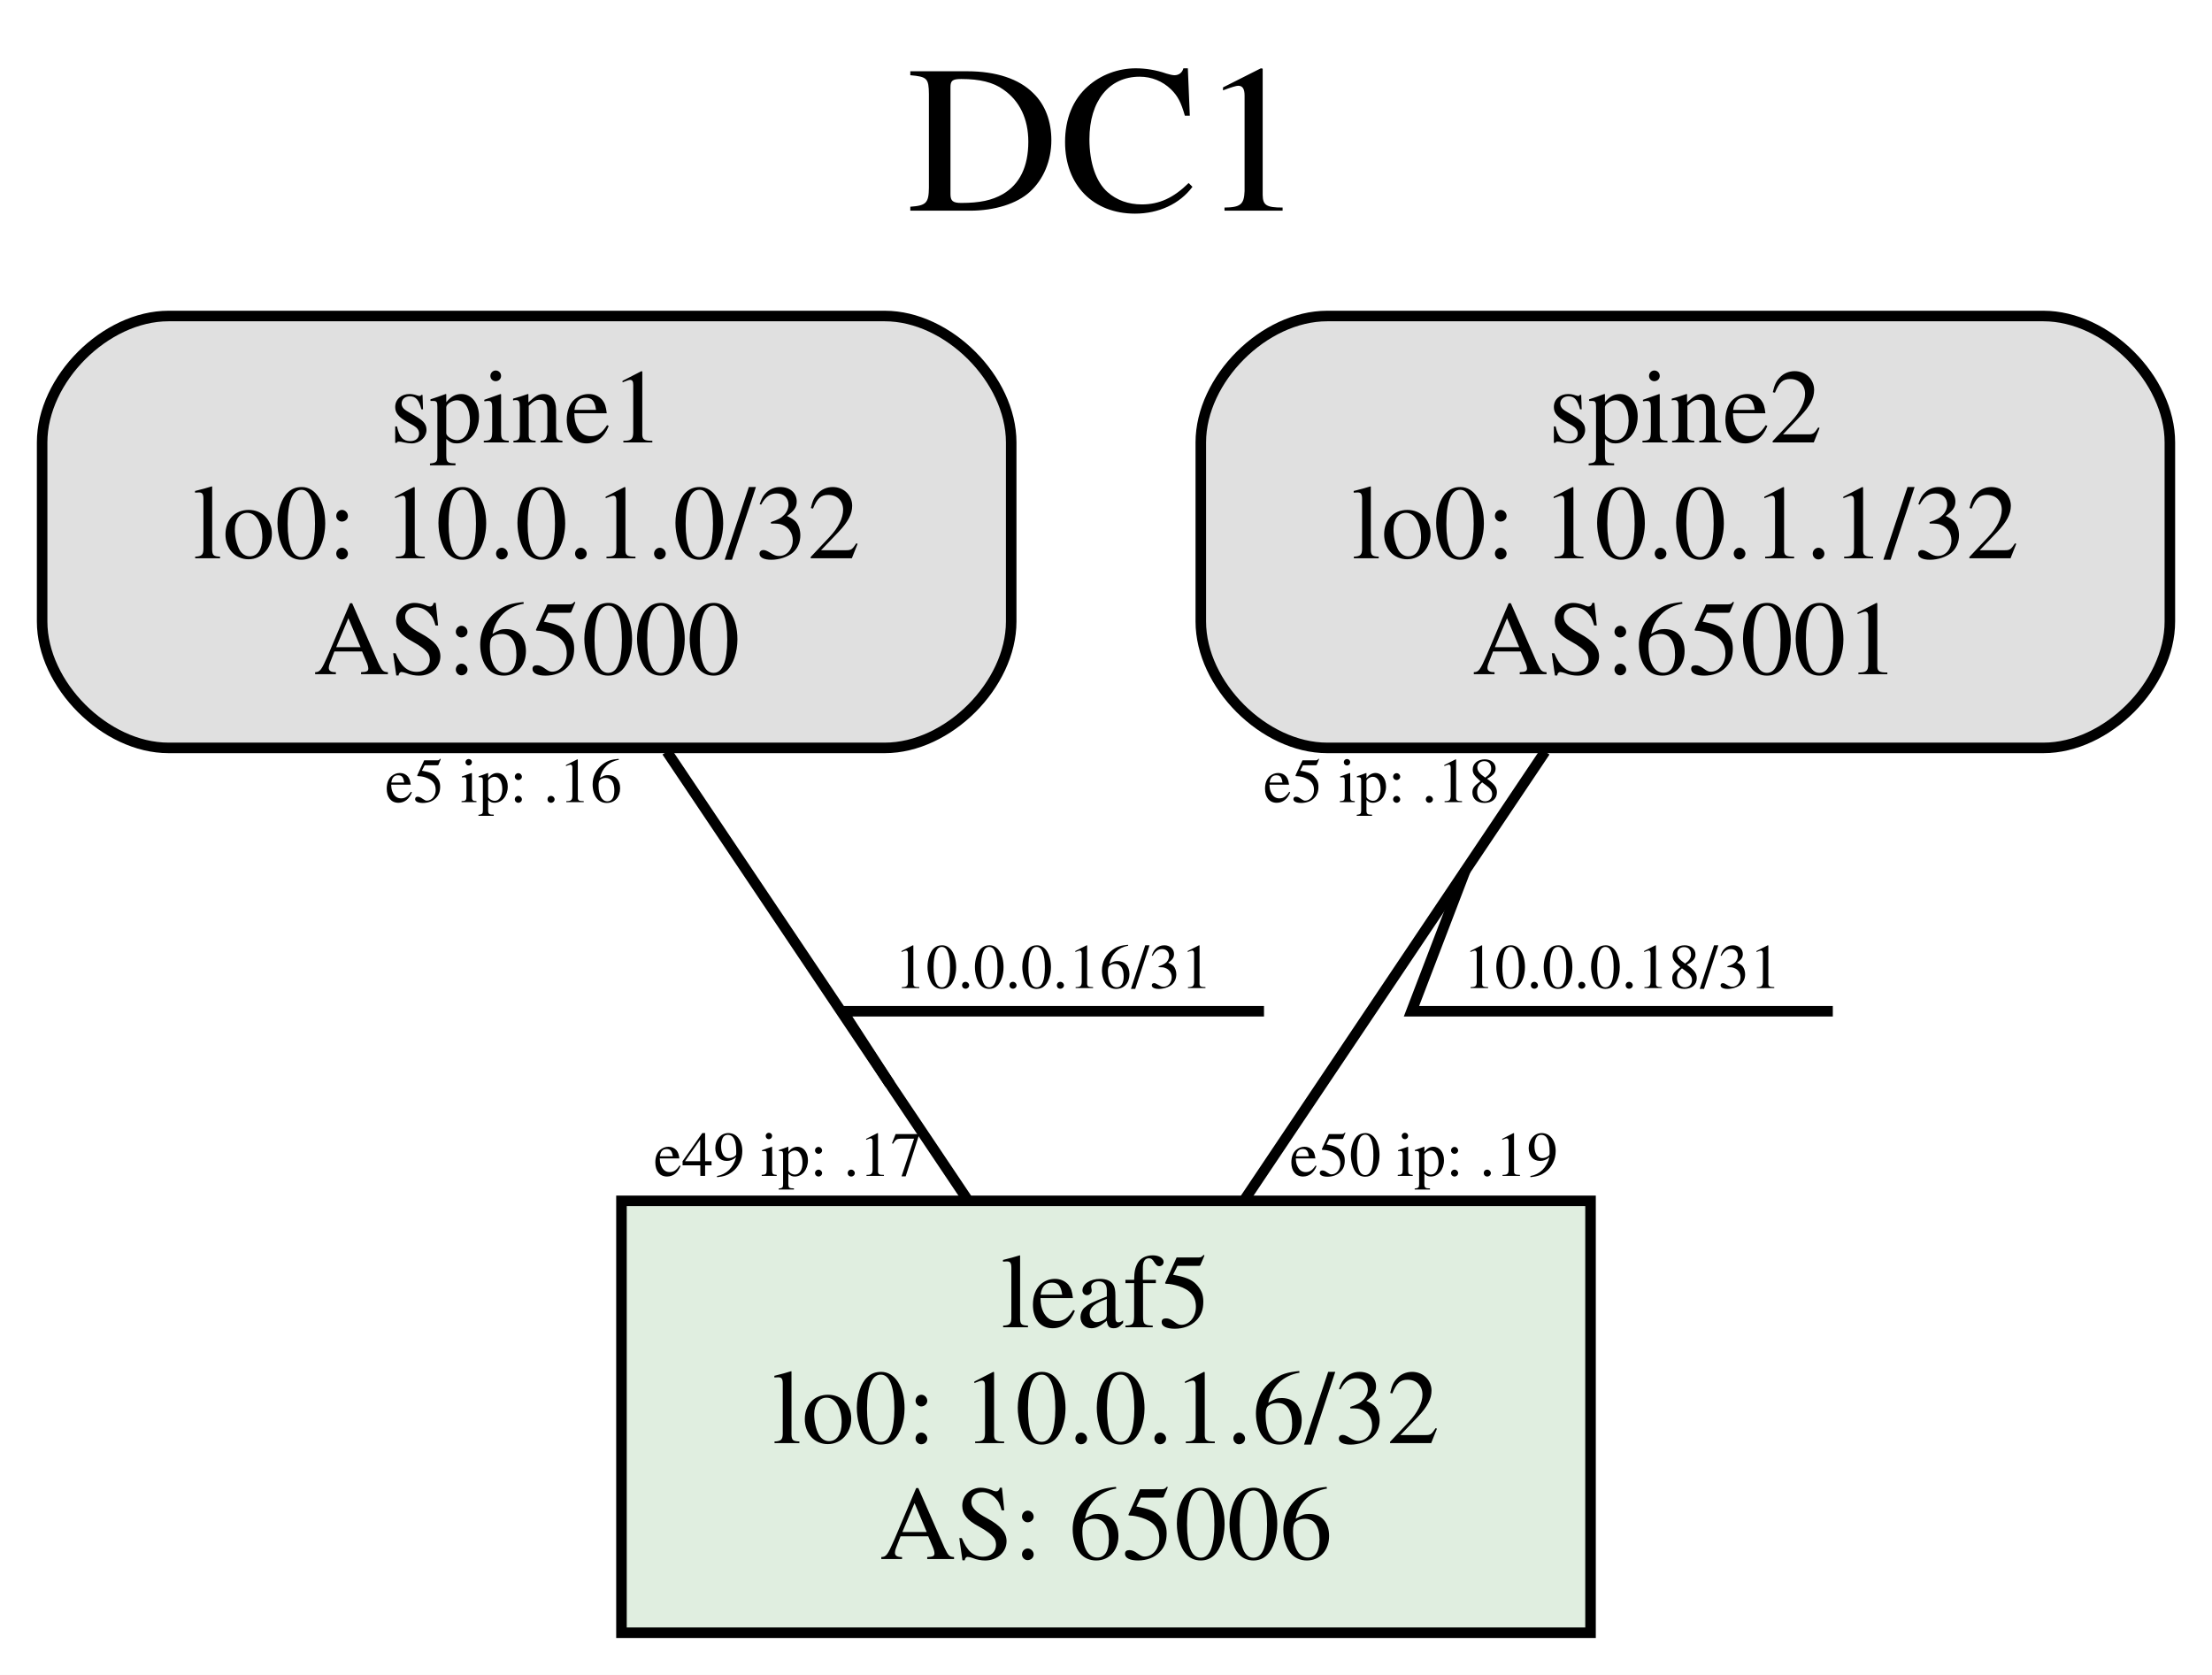
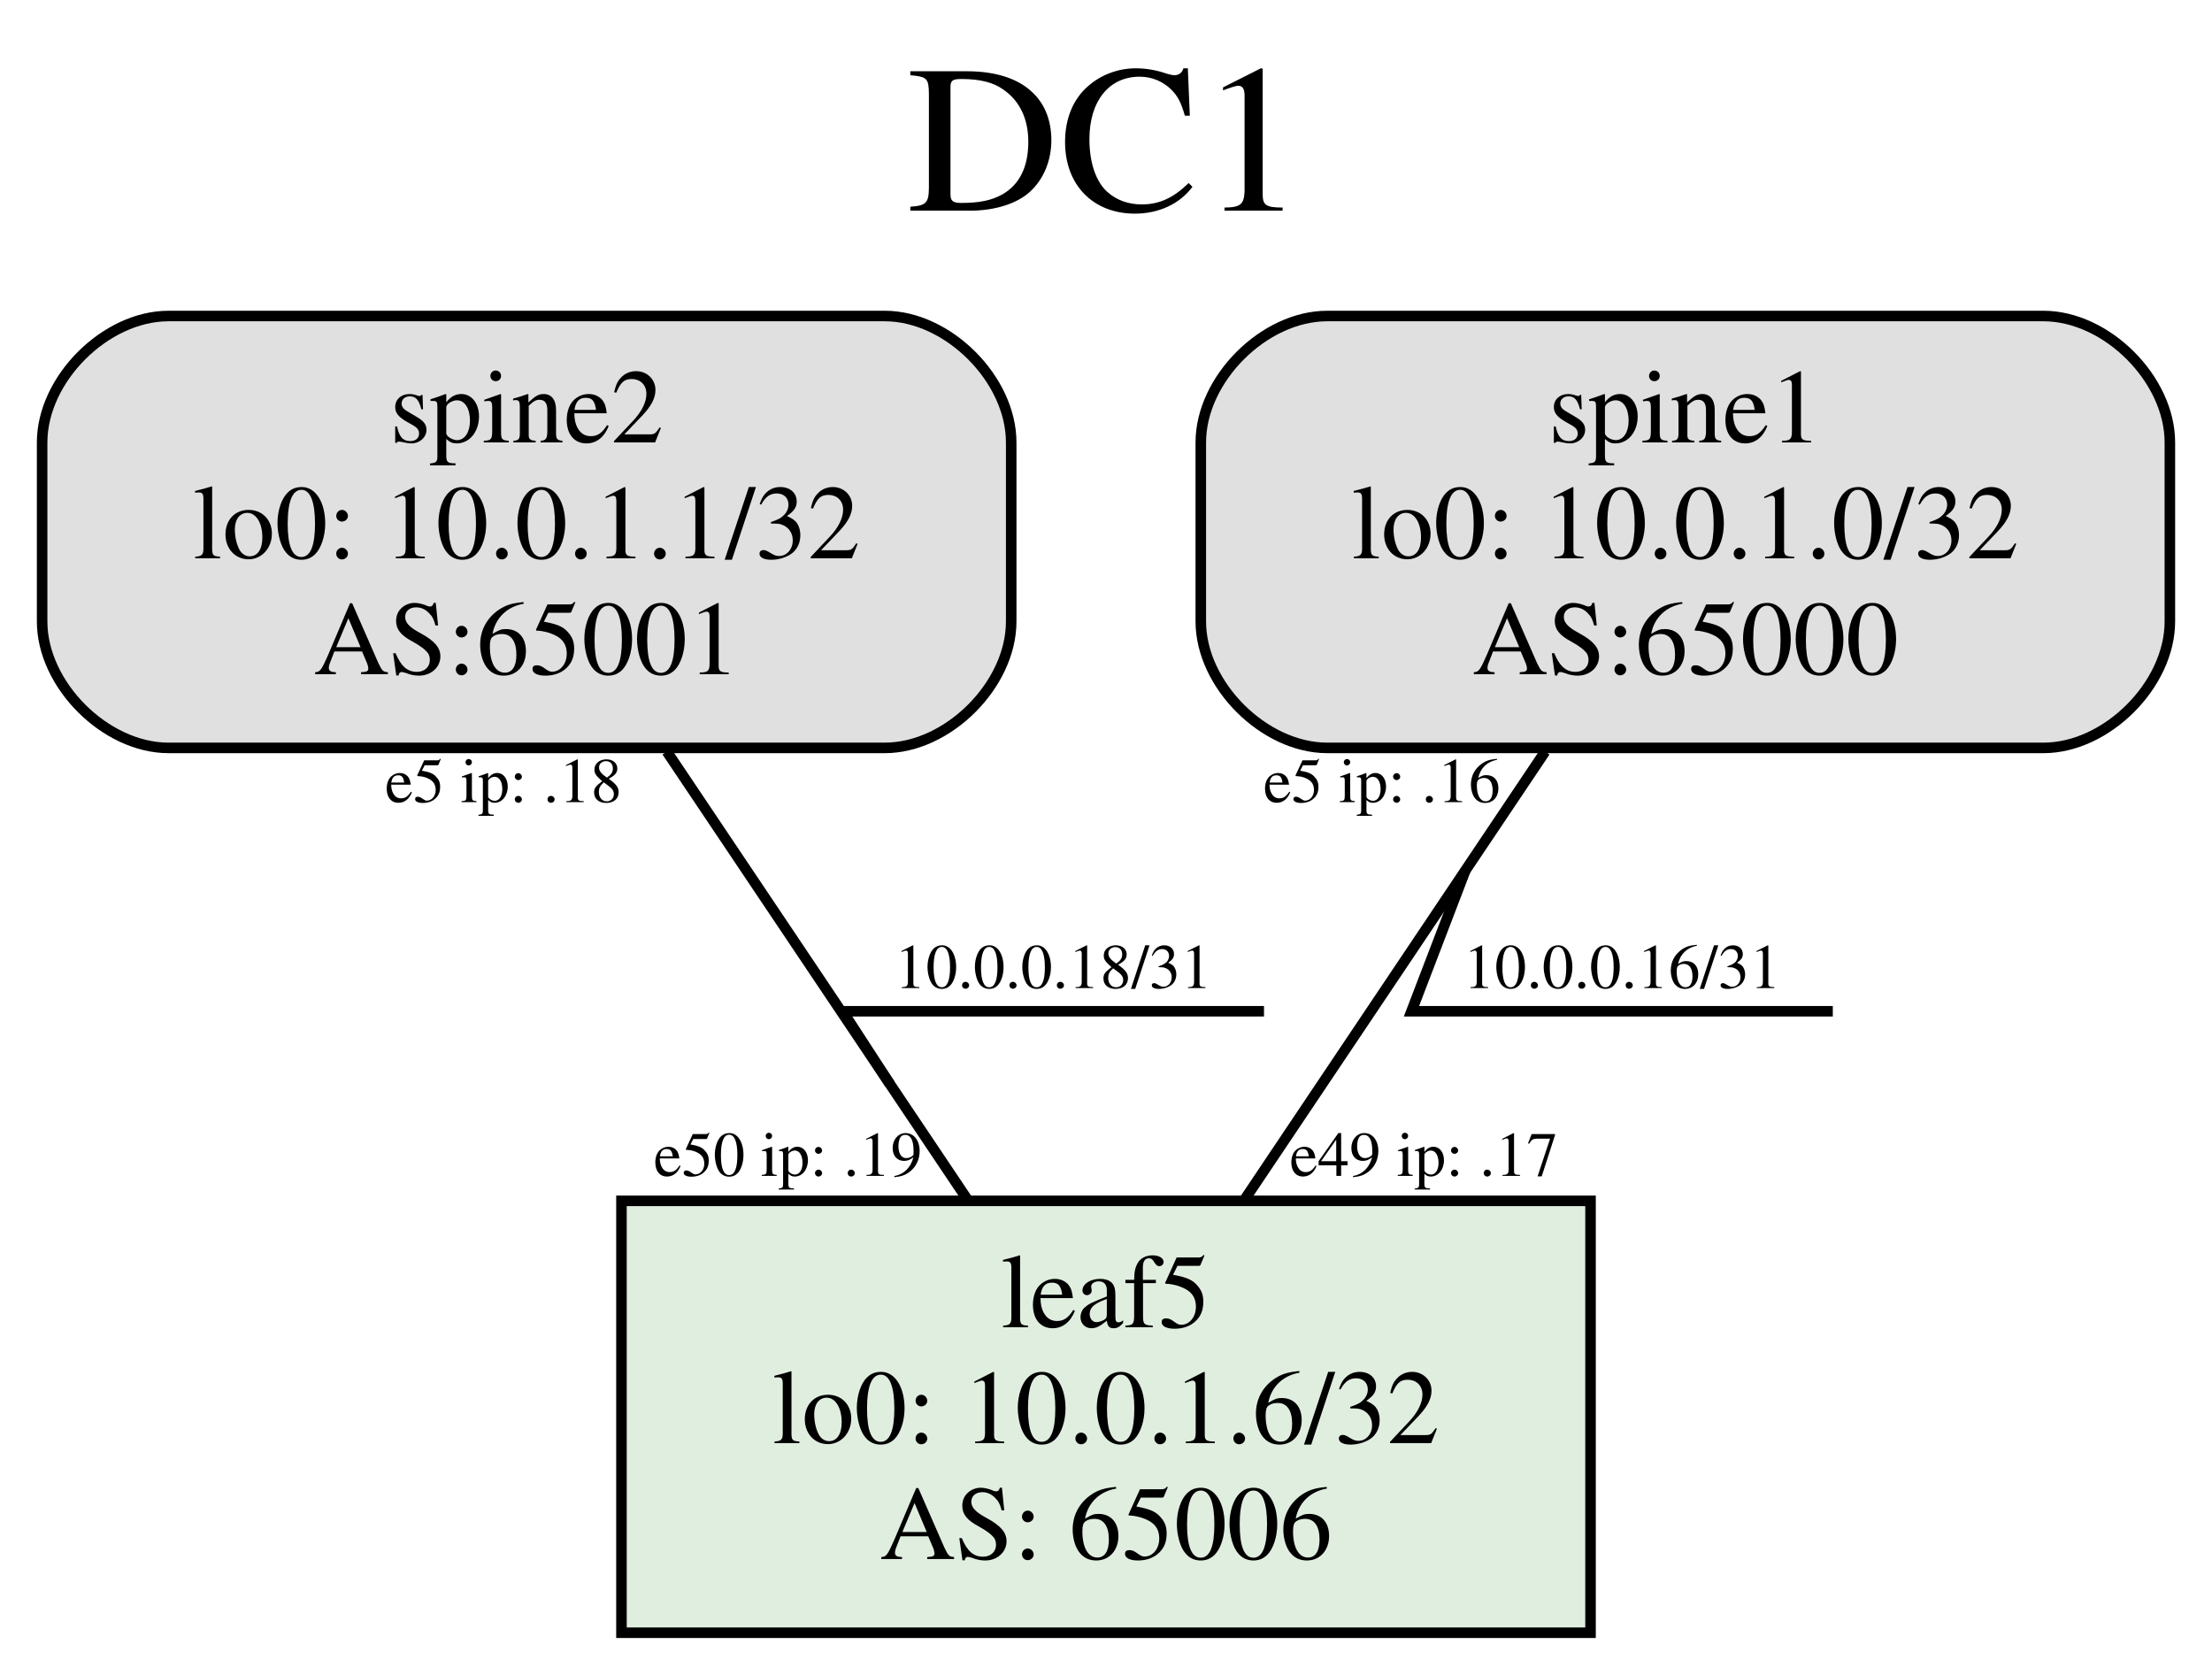
<svg xmlns="http://www.w3.org/2000/svg" xmlns:xlink="http://www.w3.org/1999/xlink" width="210pt" height="159pt" viewBox="0.00 0.00 210.00 159.00">
  <g id="graph0" class="graph" transform="scale(1 1) rotate(0) translate(4 155)">
    <polygon fill="white" stroke="transparent" points="-4,4 -4,-155 206,-155 206,4 -4,4" />
    <text text-anchor="middle" x="101" y="-135" font-family="Times,serif" font-size="20.00">DC1</text>
    <g id="node1" class="node">
-       <g id="a_node1">
+       <path fill="#e0e0e0" stroke="black" d="M80,-125C80,-125 12,-125 12,-125 6,-125 0,-119 0,-113 0,-113 0,-96 0,-96 0,-90 6,-84 12,-84 12,-84 80,-84 80,-84 86,-84 92,-90 92,-96 92,-96 92,-113 92,-113 92,-119 86,-125 80,-125" />
+       <text text-anchor="middle" x="46" y="-113" font-family="Times,serif" font-size="10.00">spine2</text>
+       <text text-anchor="middle" x="46" y="-102" font-family="Times,serif" font-size="10.00">lo0: 10.0.1.1/32</text>
+       <text text-anchor="middle" x="46" y="-91" font-family="Times,serif" font-size="10.00">AS:65001</text>
+     </g>
+     <g id="node2" class="node">
+       <g id="a_node2">
        <a xlink:href="../config/leaf5.txt" xlink:title="leaf5&#10;lo0: 10.0.1.6/32&#10;AS: 65006">
          <polygon fill="#e0eee0" stroke="black" points="147,-41 55,-41 55,0 147,0 147,-41" />
          <text text-anchor="middle" x="101" y="-29" font-family="Times,serif" font-size="10.00">leaf5</text>
          <text text-anchor="middle" x="101" y="-18" font-family="Times,serif" font-size="10.00">lo0: 10.0.1.6/32</text>
          <text text-anchor="middle" x="101" y="-7" font-family="Times,serif" font-size="10.00">AS: 65006</text>
        </a>
      </g>
    </g>
-     <g id="node2" class="node">
-       <path fill="#e0e0e0" stroke="black" d="M80,-125C80,-125 12,-125 12,-125 6,-125 0,-119 0,-113 0,-113 0,-96 0,-96 0,-90 6,-84 12,-84 12,-84 80,-84 80,-84 86,-84 92,-90 92,-96 92,-96 92,-113 92,-113 92,-119 86,-125 80,-125" />
-       <text text-anchor="middle" x="46" y="-113" font-family="Times,serif" font-size="10.00">spine1</text>
-       <text text-anchor="middle" x="46" y="-102" font-family="Times,serif" font-size="10.00">lo0: 10.0.1.0/32</text>
-       <text text-anchor="middle" x="46" y="-91" font-family="Times,serif" font-size="10.00">AS:65000</text>
-     </g>
    <g id="edge1" class="edge">
      <path fill="none" stroke="black" d="M59.31,-83.65C67.96,-70.76 79.19,-54.02 87.81,-41.17" />
-       <text text-anchor="middle" x="96" y="-61.2" font-family="Times,serif" font-size="6.00">10.0.0.16/31</text>
+       <text text-anchor="middle" x="96" y="-61.2" font-family="Times,serif" font-size="6.00">10.0.0.18/31</text>
      <polyline fill="none" stroke="black" points="116,-59 76,-59 80.48,-52.09 " />
-       <text text-anchor="middle" x="70.81" y="-43.37" font-family="Times,serif" font-size="6.00">e49 ip: .17</text>
-       <text text-anchor="middle" x="43.81" y="-78.85" font-family="Times,serif" font-size="6.00">e5 ip: .16</text>
+       <text text-anchor="middle" x="70.81" y="-43.37" font-family="Times,serif" font-size="6.00">e50 ip: .19</text>
+       <text text-anchor="middle" x="43.81" y="-78.85" font-family="Times,serif" font-size="6.00">e5 ip: .18</text>
    </g>
    <g id="node3" class="node">
      <path fill="#e0e0e0" stroke="black" d="M190,-125C190,-125 122,-125 122,-125 116,-125 110,-119 110,-113 110,-113 110,-96 110,-96 110,-90 116,-84 122,-84 122,-84 190,-84 190,-84 196,-84 202,-90 202,-96 202,-96 202,-113 202,-113 202,-119 196,-125 190,-125" />
-       <text text-anchor="middle" x="156" y="-113" font-family="Times,serif" font-size="10.00">spine2</text>
-       <text text-anchor="middle" x="156" y="-102" font-family="Times,serif" font-size="10.00">lo0: 10.0.1.1/32</text>
-       <text text-anchor="middle" x="156" y="-91" font-family="Times,serif" font-size="10.00">AS:65001</text>
+       <text text-anchor="middle" x="156" y="-113" font-family="Times,serif" font-size="10.00">spine1</text>
+       <text text-anchor="middle" x="156" y="-102" font-family="Times,serif" font-size="10.00">lo0: 10.0.1.0/32</text>
+       <text text-anchor="middle" x="156" y="-91" font-family="Times,serif" font-size="10.00">AS:65000</text>
    </g>
    <g id="edge2" class="edge">
      <path fill="none" stroke="black" d="M142.69,-83.65C134.04,-70.76 122.81,-54.02 114.19,-41.17" />
-       <text text-anchor="middle" x="150" y="-61.2" font-family="Times,serif" font-size="6.00">10.0.0.18/31</text>
+       <text text-anchor="middle" x="150" y="-61.2" font-family="Times,serif" font-size="6.00">10.0.0.16/31</text>
      <polyline fill="none" stroke="black" points="170,-59 130,-59 135.12,-72.37 " />
-       <text text-anchor="middle" x="131.19" y="-43.37" font-family="Times,serif" font-size="6.00">e50 ip: .19</text>
-       <text text-anchor="middle" x="127.19" y="-78.85" font-family="Times,serif" font-size="6.00">e5 ip: .18</text>
+       <text text-anchor="middle" x="131.19" y="-43.37" font-family="Times,serif" font-size="6.00">e49 ip: .17</text>
+       <text text-anchor="middle" x="127.19" y="-78.85" font-family="Times,serif" font-size="6.00">e5 ip: .16</text>
    </g>
  </g>
</svg>
